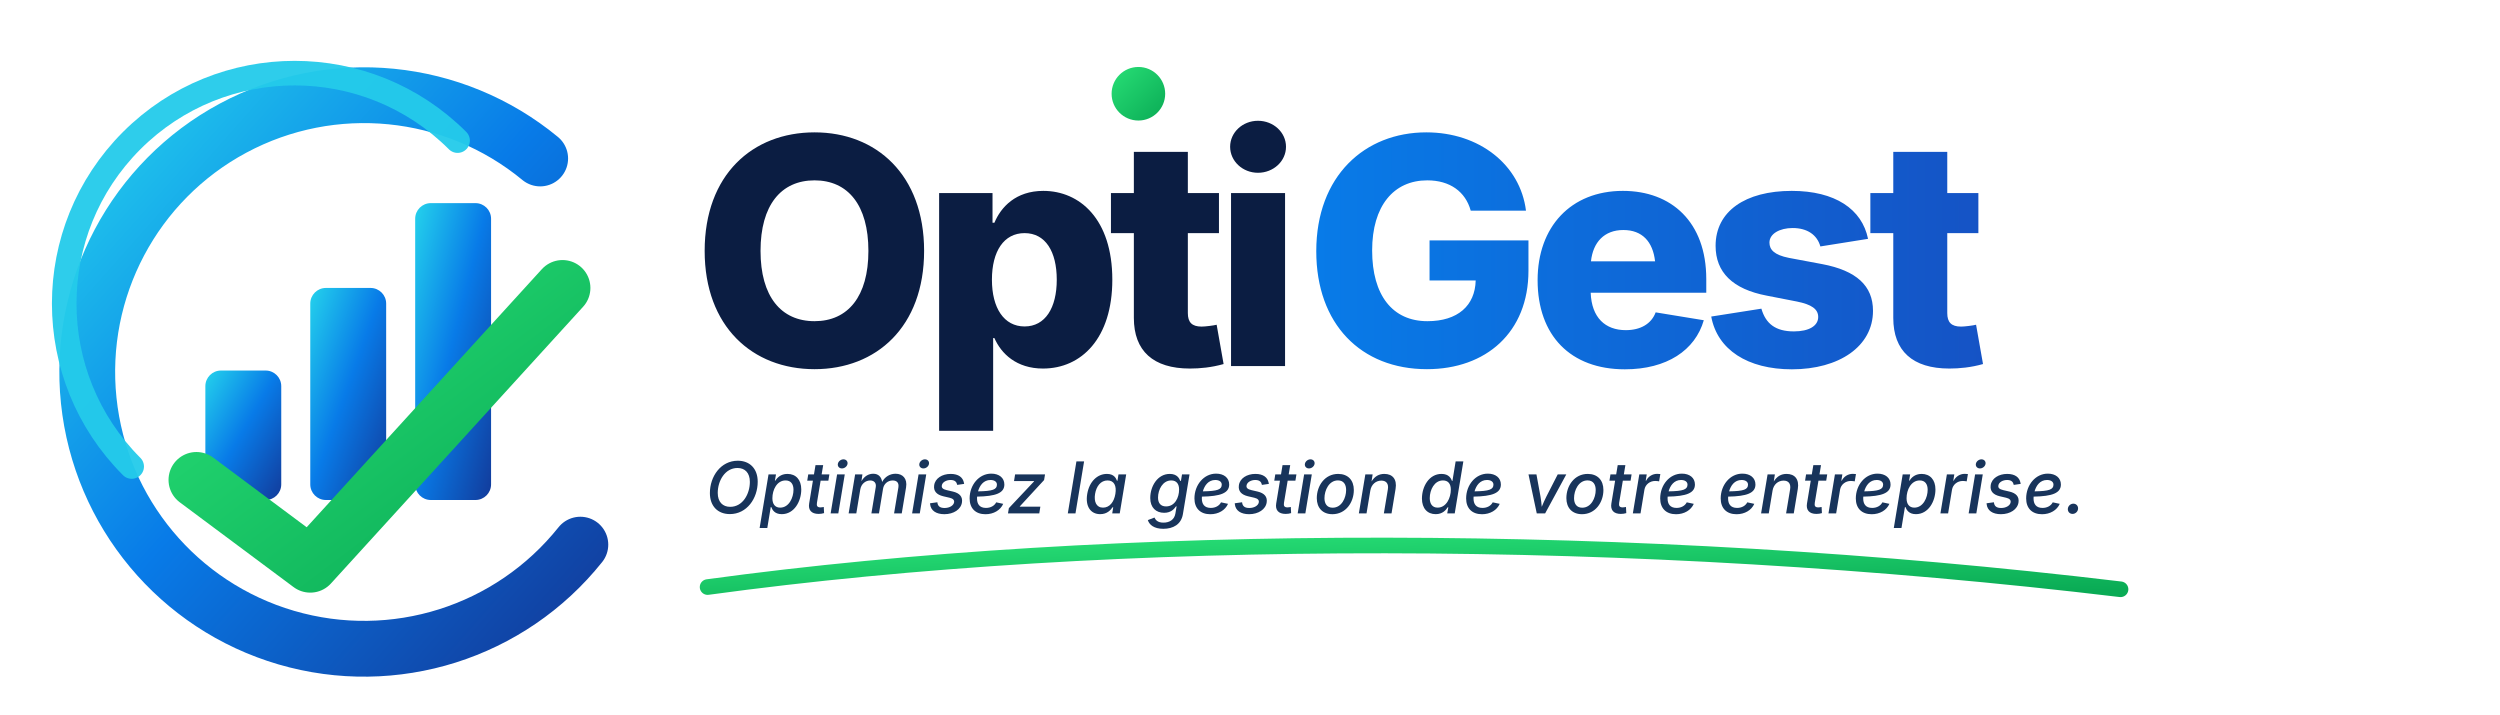
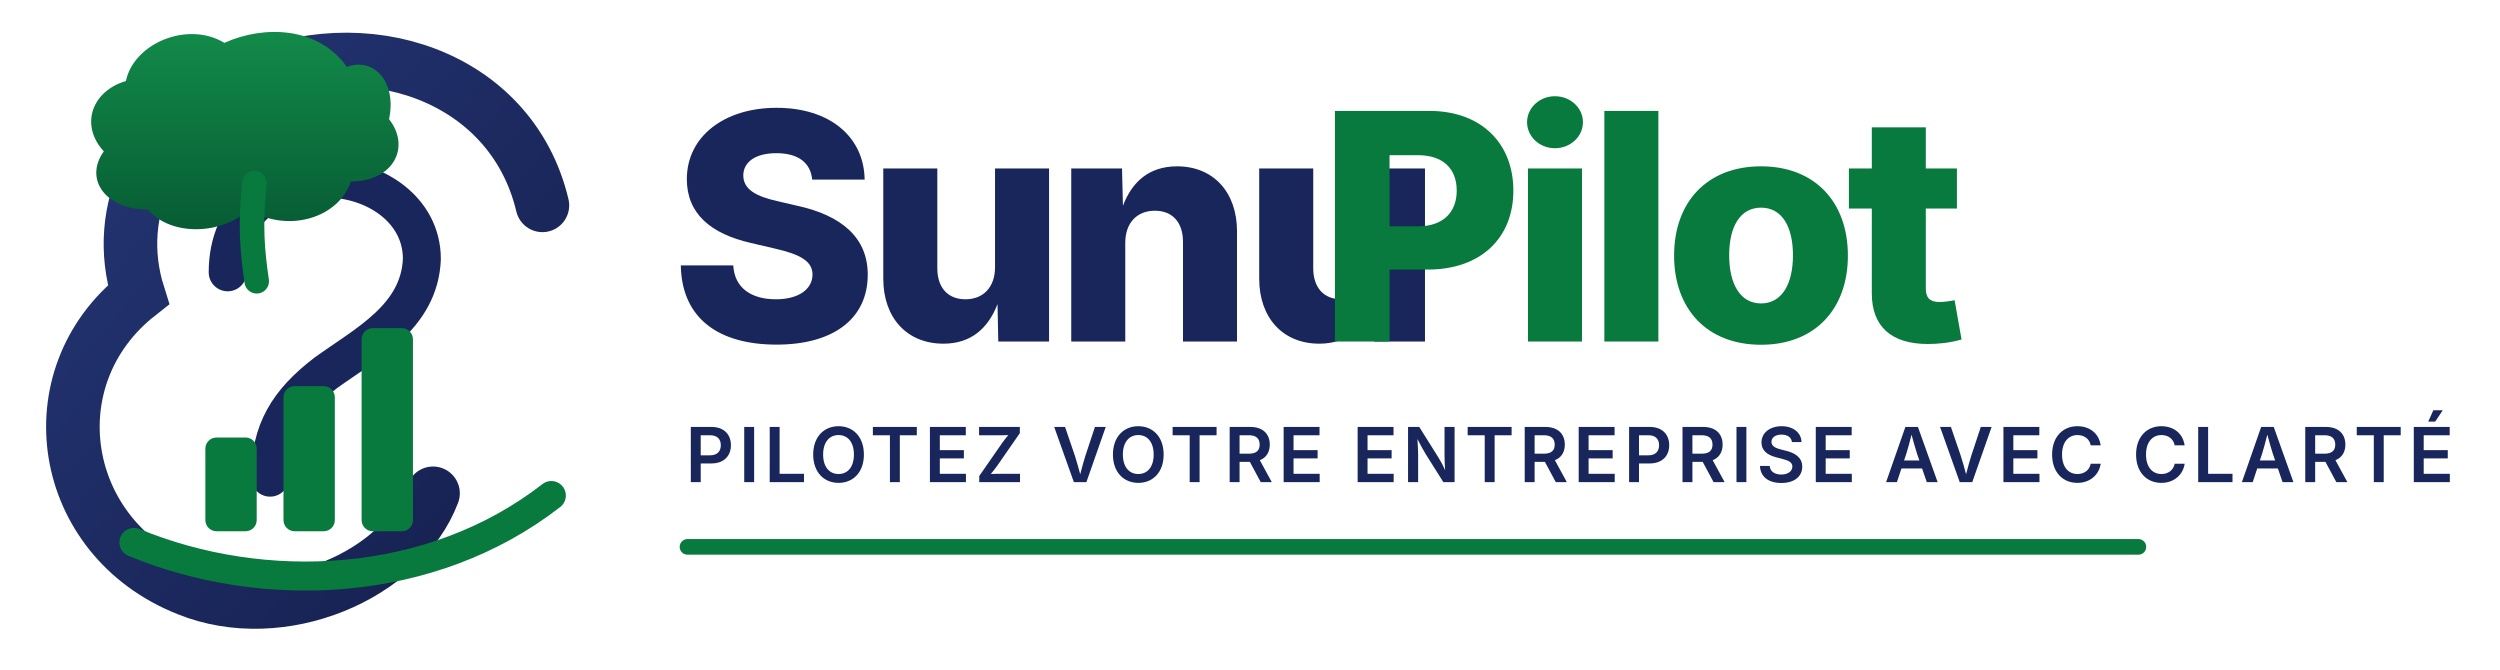
- <svg xmlns="http://www.w3.org/2000/svg" viewBox="0 0 1120 320" role="img" aria-labelledby="title desc">
+ <svg xmlns="http://www.w3.org/2000/svg" viewBox="0 0 1120 300" role="img" aria-labelledby="title desc">
  <defs>
-     <linearGradient id="blue" x1="0" y1="0" x2="1" y2="1">
-       <stop offset="0" stop-color="#24D2EC" />
-       <stop offset=".48" stop-color="#087BE8" />
-       <stop offset="1" stop-color="#123B9B" />
+     <linearGradient id="baobab" x1="0" y1="0" x2="0" y2="1">
+       <stop offset="0" stop-color="#128A49" />
+       <stop offset="1" stop-color="#075C34" />
    </linearGradient>
-     <linearGradient id="green" x1="0" y1="0" x2="1" y2="1">
-       <stop offset="0" stop-color="#28DF76" />
-       <stop offset="1" stop-color="#0AAB55" />
-     </linearGradient>
-     <linearGradient id="gest" x1="0" y1="0" x2="1" y2="0">
-       <stop offset="0" stop-color="#087BE8" />
-       <stop offset="1" stop-color="#1553C5" />
+     <linearGradient id="indigo" x1="0" y1="0" x2="1" y2="1">
+       <stop offset="0" stop-color="#243675" />
+       <stop offset="1" stop-color="#151F4D" />
    </linearGradient>
  </defs>
-   <g transform="translate(20 18)">
-     <path d="M222 53 A124 124 0 1 0 240 226" fill="none" stroke="url(#blue)" stroke-width="25" stroke-linecap="round" />
-     <path d="M39 191 A103 103 0 0 1 185 45" fill="none" stroke="#24CBEA" stroke-width="11" stroke-linecap="round" opacity=".95" />
-     <rect x="72" y="148" width="34" height="58" rx="7" fill="url(#blue)" />
-     <rect x="119" y="111" width="34" height="95" rx="7" fill="url(#blue)" />
-     <rect x="166" y="73" width="34" height="133" rx="7" fill="url(#blue)" />
-     <path d="M68 197 L119 235 L232 111" fill="none" stroke="url(#green)" stroke-width="25" stroke-linecap="round" stroke-linejoin="round" />
+   <g transform="translate(18 12)">
+     <path d="M225 80 C211 21 144 0 91 25 C51 43 32 82 44 120 C-3 157 8 229 66 252 C108 269 162 246 176 209" fill="none" stroke="url(#indigo)" stroke-width="24" stroke-linecap="round" />
+     <path d="M84 110 C84 82 105 68 128 68 C150 68 171 82 171 104 C170 130 146 142 128 155 C111 168 103 181 103 202" fill="none" stroke="#18265B" stroke-width="17" stroke-linecap="round" />
+     <rect x="74" y="184" width="23" height="42" rx="5" fill="#087A3D" />
+     <rect x="109" y="161" width="23" height="65" rx="5" fill="#087A3D" />
+     <rect x="144" y="135" width="23" height="91" rx="5" fill="#087A3D" />
+     <path d="M42 231 C100 255 175 252 229 210" fill="none" stroke="#087A3D" stroke-width="13" stroke-linecap="round" />
+     <path d="M126 20 C112 0 85 -1 65 8 C47 -3 20 8 16 27 C-1 32 -7 49 5 62 C-5 76 6 91 27 91 C39 105 65 103 77 91 C97 103 122 95 128 77 C149 77 158 60 147 46 C151 27 139 15 126 20Z" transform="translate(24 0) scale(.9)" fill="url(#baobab)" />
+     <path d="M96 70 C94 89 95 100 97 114" fill="none" stroke="#087A3D" stroke-width="11" stroke-linecap="round" />
  </g>
-   <text x="310" y="164" font-family="Inter,Segoe UI,Arial,sans-serif" font-size="142" font-weight="800" letter-spacing="-7" fill="#0B1D42">Opti</text>
-   <text x="584" y="164" font-family="Inter,Segoe UI,Arial,sans-serif" font-size="142" font-weight="800" letter-spacing="-7" fill="url(#gest)">Gest</text>
-   <circle cx="510" cy="42" r="12" fill="url(#green)" />
-   <text x="316" y="230" font-family="Inter,Segoe UI,Arial,sans-serif" font-size="32" font-style="italic" font-weight="500" fill="#18345B">Optimisez la gestion de votre entreprise.</text>
-   <path d="M317 263 C500 238 733 238 950 264" fill="none" stroke="url(#green)" stroke-width="7" stroke-linecap="round" />
+   <text x="300" y="153" font-family="Inter,Segoe UI,Arial,sans-serif" font-size="142" font-weight="800" letter-spacing="-6" fill="#18265B">Sunu</text>
+   <text x="590" y="153" font-family="Inter,Segoe UI,Arial,sans-serif" font-size="142" font-weight="800" letter-spacing="-6" fill="#087A3D">Pilot</text>
+   <text x="307" y="216" font-family="Inter,Segoe UI,Arial,sans-serif" font-size="34" font-weight="600" letter-spacing="2" fill="#18265B">PILOTEZ VOTRE ENTREPRISE AVEC CLARTÉ</text>
+   <path d="M308 245 H958" stroke="#087A3D" stroke-width="7" stroke-linecap="round" />
</svg>
